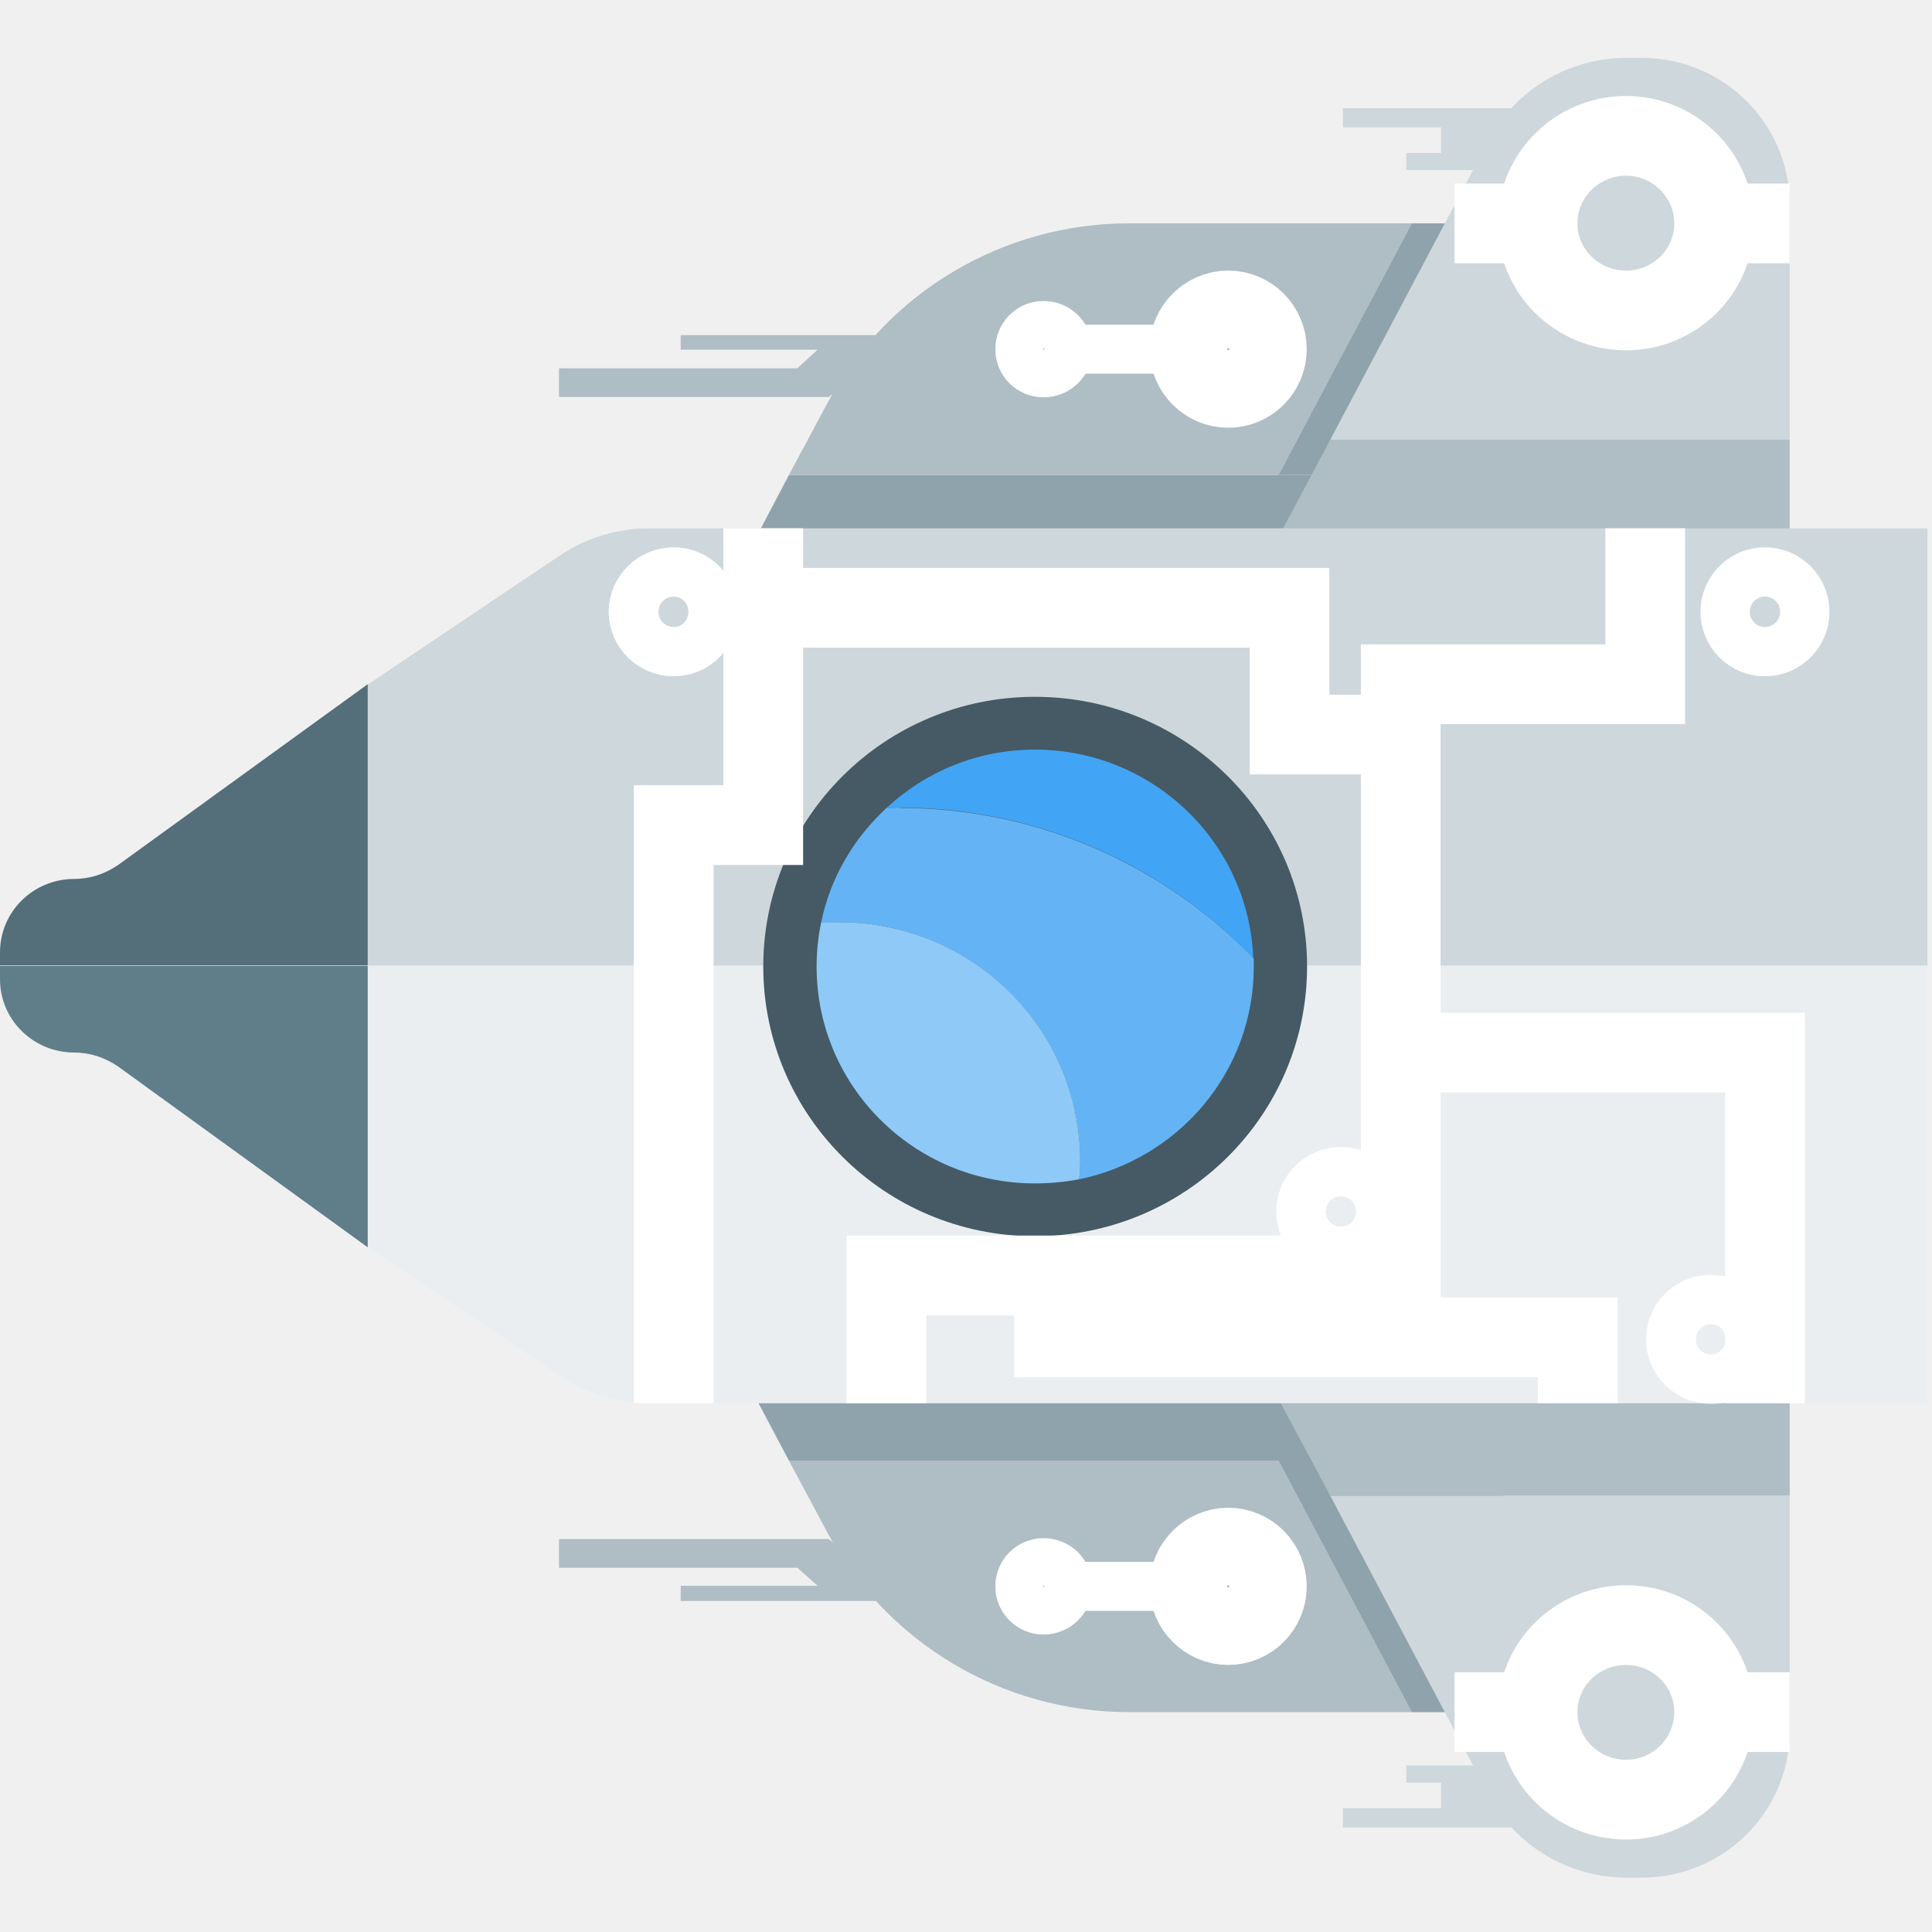
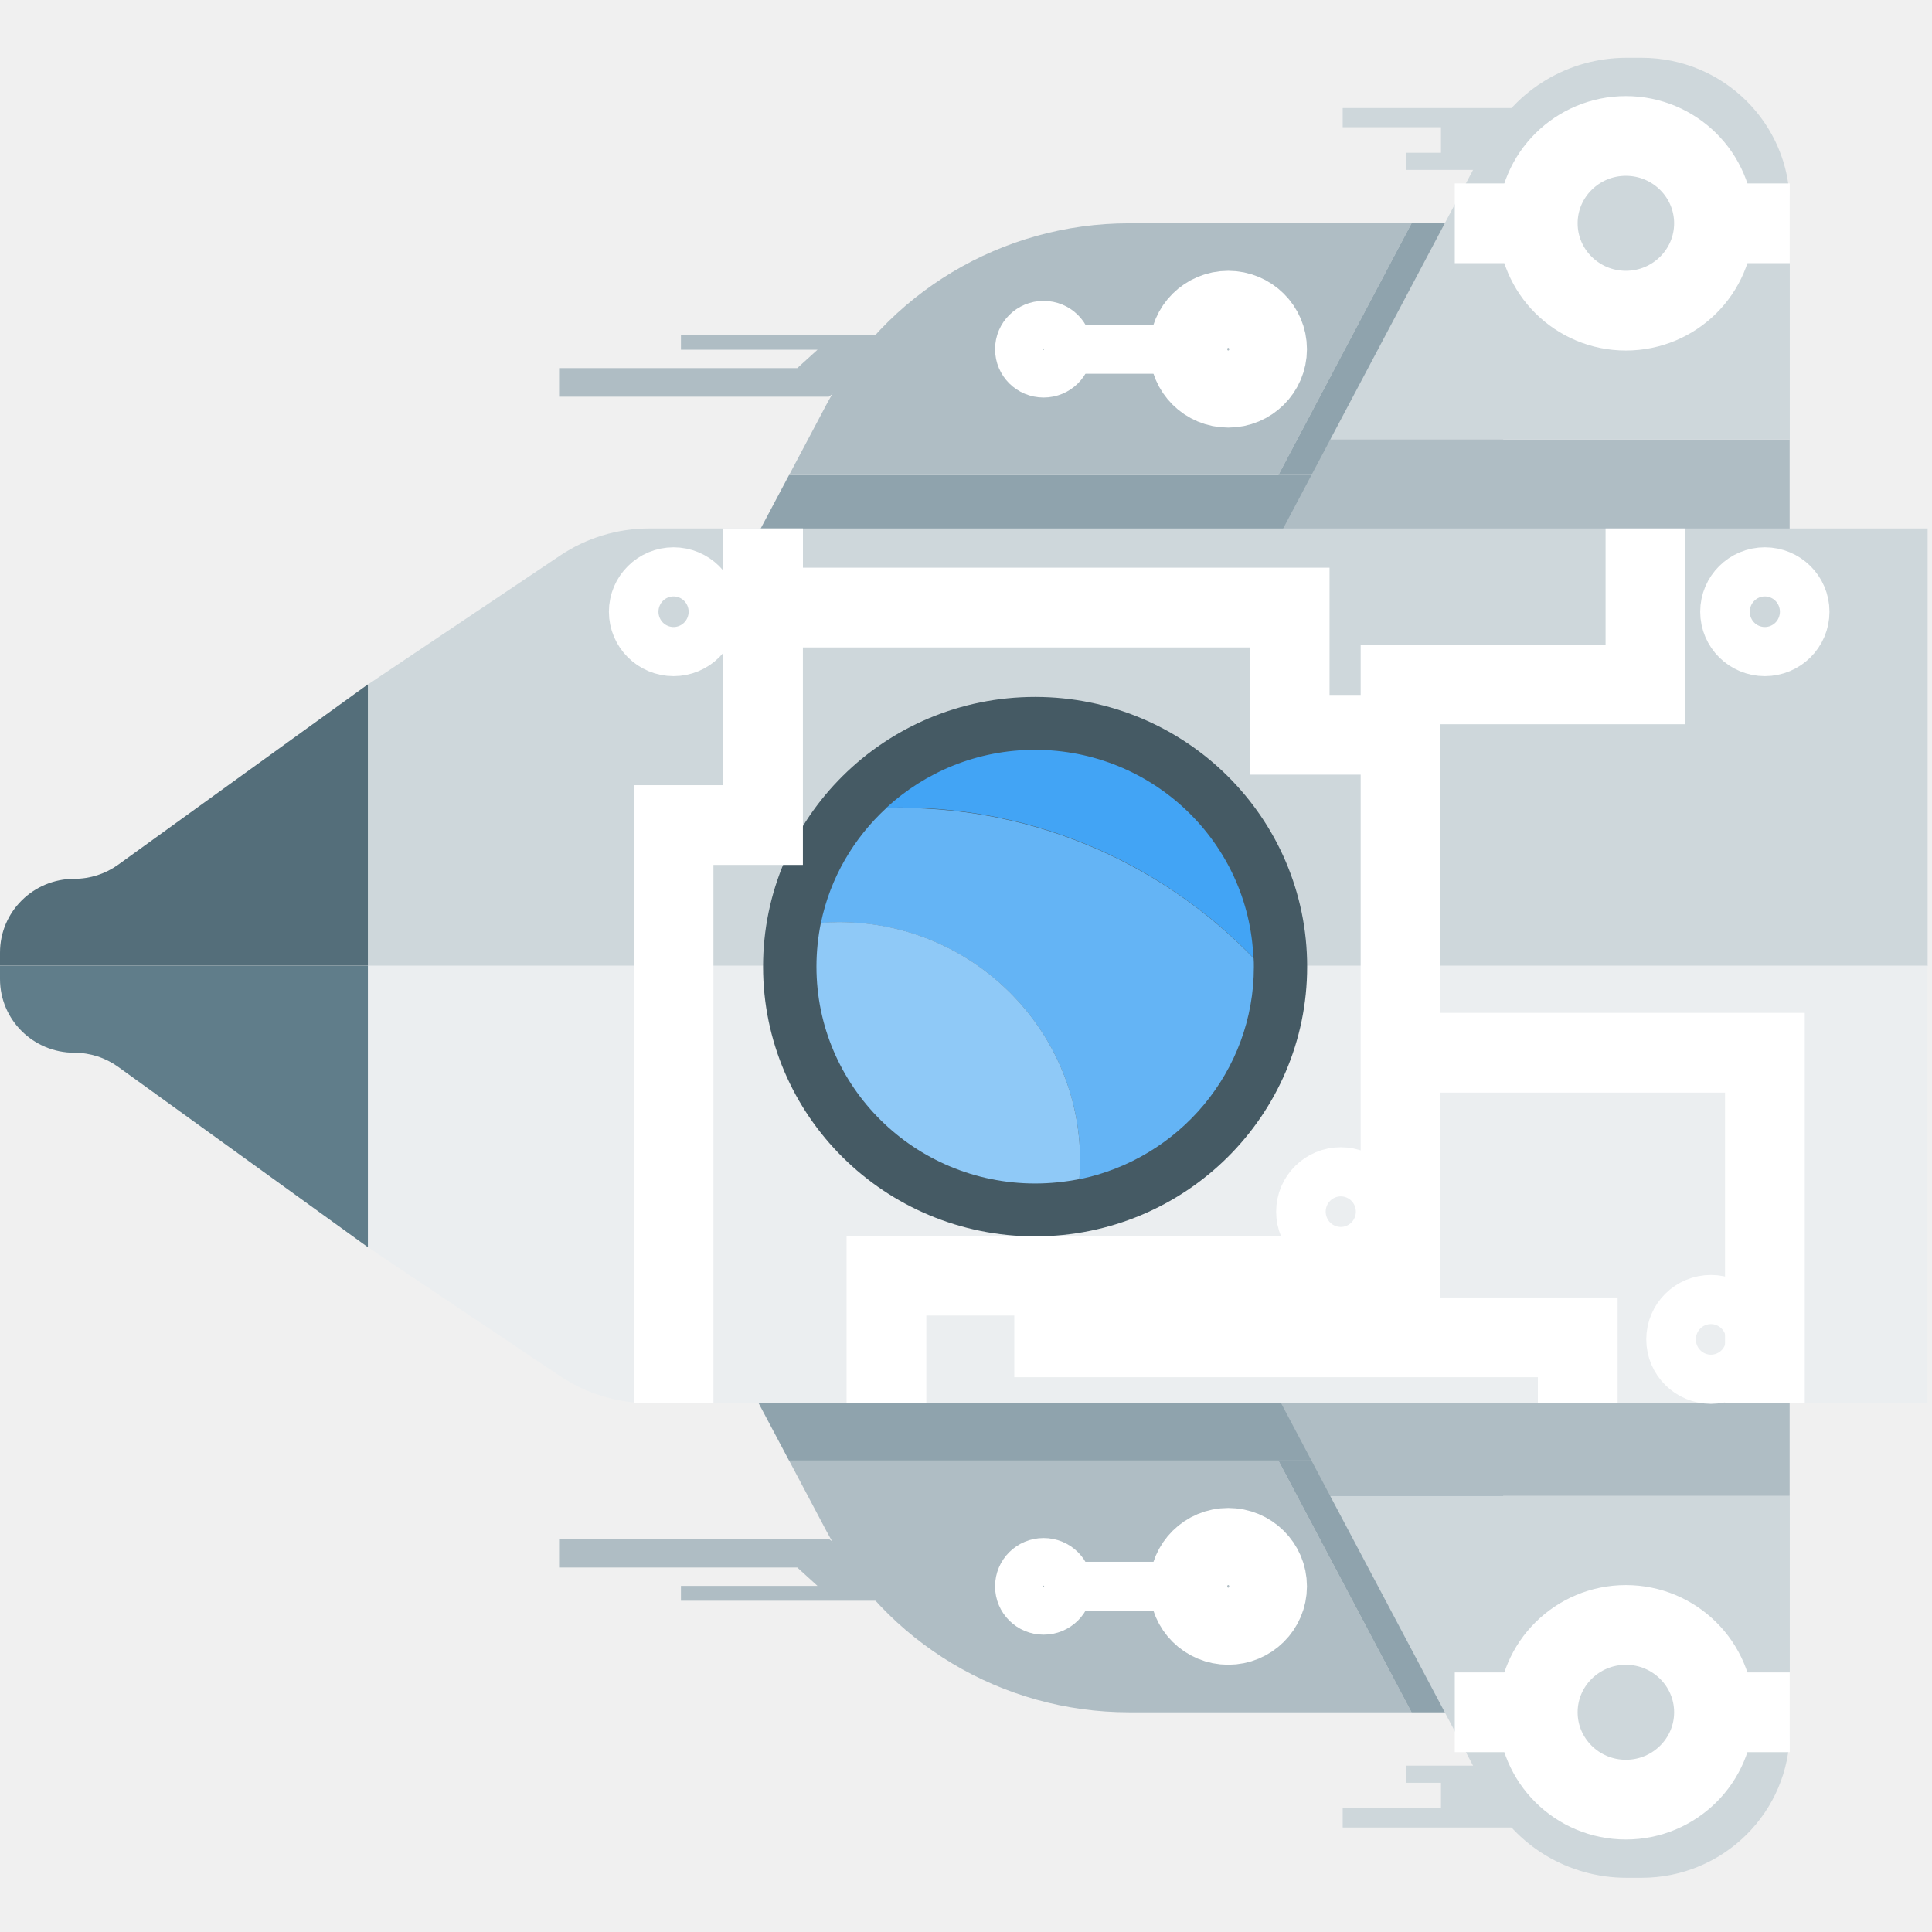
- <svg xmlns="http://www.w3.org/2000/svg" width="15px" height="15px" viewBox="0 0 15 15" version="1.1">
+ <svg xmlns="http://www.w3.org/2000/svg" width="15" height="15" viewBox="0 0 171 171" fill="none">
+   <g clip-path="url(#clip0_14_16586)">
+     <path d="M66.615 48.123L133.043 48.123L133.043 42.049L69.836 42.049L66.615 48.123Z" fill="#8FA3AD" />
+     <path d="M99.924 19.765C88.686 19.765 78.366 25.947 73.145 35.812L69.842 42.049L113.149 42.049L124.936 19.765L99.91 19.765L99.924 19.765Z" fill="#AFBDC4" />
+     <path d="M113.146 42.049L133.046 42.049L133.046 19.765L124.933 19.765L113.146 42.049Z" fill="#8FA3AD" />
+     <path d="M112.859 48.123L158.401 48.123L158.401 38.91L117.738 38.91L112.859 48.123Z" fill="#AFBDC4" />
+     <path d="M143.954 5.116C138.842 5.116 134.141 7.929 131.77 12.413L117.736 38.91L158.413 38.91L158.413 18.12C158.413 10.932 152.533 5.116 145.297 5.116L143.968 5.116L143.954 5.116Z" fill="#CED7DB" />
+     <path d="M143.906 12.034C139.602 12.034 136.107 15.498 136.107 19.765C136.107 24.032 139.602 27.497 143.906 27.497C148.209 27.497 151.704 24.032 151.704 19.765C151.704 15.498 148.209 12.034 143.906 12.034Z" stroke="white" stroke-width="7.057" stroke-miterlimit="10" />
+     <path d="M136.135 19.764L128.762 19.764" stroke="white" stroke-width="7.057" stroke-miterlimit="10" />
+     <path d="M151.709 19.764L158.411 19.764" stroke="white" stroke-width="7.057" stroke-miterlimit="10" />
+     <path d="M112.149 30.908C112.149 29.024 110.609 27.497 108.709 27.497C106.81 27.497 105.27 29.024 105.27 30.908C105.27 32.791 106.81 34.318 108.709 34.318C110.609 34.318 112.149 32.791 112.149 30.908Z" stroke="white" stroke-width="7.057" stroke-miterlimit="10" />
+     <path d="M92.368 28.802C93.547 28.802 94.493 29.739 94.493 30.908C94.493 32.076 93.547 33.014 92.368 33.014C91.19 33.014 90.244 32.076 90.244 30.908C90.244 29.739 91.19 28.802 92.368 28.802Z" stroke="white" stroke-width="4.343" stroke-miterlimit="10" />
+     <path d="M94.484 30.908L105.256 30.908" stroke="white" stroke-width="4.343" stroke-miterlimit="10" />
+     <path d="M135.269 9.561L118.842 9.561L118.842 11.26L127.539 11.26L127.539 13.521L124.485 13.521L124.485 15.037L131.713 15.037L135.269 9.561Z" fill="#CED7DB" />
+     <path d="M73.359 35.114L49.484 35.114L49.484 32.579L70.568 32.579L72.356 30.955L60.27 30.955L60.27 29.638L80.513 29.638L73.359 35.114Z" fill="#AFBDC4" />
+     <path d="M66.615 123.196L133.043 123.196L133.043 129.27L69.836 129.27L66.615 123.196Z" fill="#8FA3AD" />
+     <path d="M99.924 151.554C88.686 151.554 78.366 145.372 73.145 135.507L69.842 129.27L113.149 129.27L124.936 151.554L99.91 151.554L99.924 151.554Z" fill="#AFBDC4" />
+     <path d="M113.146 129.27L133.046 129.27L133.046 151.554L124.933 151.554L113.146 129.27Z" fill="#8FA3AD" />
+     <path d="M112.859 123.196L158.401 123.196L158.401 132.409L117.738 132.409L112.859 123.196Z" fill="#AFBDC4" />
+     <path d="M143.954 166.202C138.842 166.202 134.141 163.389 131.77 158.905L117.736 132.409L158.413 132.409L158.413 153.199C158.413 160.387 152.533 166.202 145.297 166.202L143.968 166.202L143.954 166.202Z" fill="#CED7DB" />
+     <path d="M143.906 159.285C139.602 159.285 136.107 155.82 136.107 151.554C136.107 147.287 139.602 143.822 143.906 143.822C148.209 143.822 151.704 147.287 151.704 151.554C151.704 155.82 148.209 159.285 143.906 159.285Z" stroke="white" stroke-width="7.057" stroke-miterlimit="10" />
+     <path d="M136.135 151.554L128.762 151.554" stroke="white" stroke-width="7.057" stroke-miterlimit="10" />
+     <path d="M151.709 151.554L158.411 151.554" stroke="white" stroke-width="7.057" stroke-miterlimit="10" />
+     <path d="M112.149 140.407C112.149 142.291 110.609 143.817 108.709 143.817C106.81 143.817 105.27 142.291 105.27 140.407C105.27 138.523 106.81 136.996 108.709 136.996C110.609 136.996 112.149 138.523 112.149 140.407Z" stroke="white" stroke-width="7.057" stroke-miterlimit="10" />
+     <path d="M92.368 142.513C93.547 142.513 94.493 141.576 94.493 140.407C94.493 139.239 93.547 138.301 92.368 138.301C91.19 138.301 90.244 139.239 90.244 140.407C90.244 141.576 91.19 142.513 92.368 142.513Z" stroke="white" stroke-width="4.343" stroke-miterlimit="10" />
+     <path d="M94.484 140.406L105.256 140.406" stroke="white" stroke-width="4.343" stroke-miterlimit="10" />
+     <path d="M135.269 161.754L118.842 161.754L118.842 160.055L127.539 160.055L127.539 157.794L124.485 157.794L124.485 156.278L131.713 156.278L135.269 161.754Z" fill="#CED7DB" />
+     <path d="M73.359 136.205L49.484 136.205L49.484 138.74L70.568 138.74L72.356 140.364L60.27 140.364L60.27 141.681L80.513 141.681L73.359 136.205Z" fill="#AFBDC4" />
+     <path d="M32.566 60.574L32.566 85.488L170.615 85.488L170.615 46.773L57.464 46.773C54.647 46.773 51.9 47.608 49.569 49.176L32.578 60.574L32.566 60.574Z" fill="#CED7DB" />
+     <path d="M32.566 110.39L49.557 121.788C51.889 123.356 54.636 124.191 57.452 124.191L170.615 124.191L170.615 85.476L32.566 85.476L32.566 110.378L32.566 110.39Z" fill="#EBEEF0" />
+     <path d="M115.695 85.557C115.695 72.373 104.915 61.685 91.617 61.685C78.319 61.685 67.539 72.373 67.539 85.557C67.539 98.741 78.319 109.429 91.617 109.429C104.915 109.429 115.695 98.741 115.695 85.557Z" fill="#455A64" />
+     <path d="M91.602 66.367C86.512 66.367 81.895 68.323 78.443 71.505C78.824 71.505 79.205 71.471 79.586 71.471C91.913 71.471 103.041 76.586 110.936 84.78C110.532 74.538 102.025 66.367 91.602 66.367Z" fill="#42A4F5" />
+     <path d="M79.595 71.482C79.214 71.482 78.834 71.505 78.453 71.516C75.555 74.183 73.478 77.708 72.658 81.69C73.189 81.656 73.72 81.621 74.263 81.621C86.048 81.621 95.605 91.097 95.605 102.782C95.605 103.319 95.582 103.846 95.535 104.372C104.343 102.576 110.979 94.839 110.979 85.581C110.979 85.318 110.979 85.066 110.956 84.814C103.061 76.621 91.946 71.505 79.607 71.505L79.595 71.482Z" fill="#64B4F5" />
+     <path d="M74.26 81.609C73.718 81.609 73.187 81.632 72.656 81.678C72.402 82.937 72.264 84.23 72.264 85.557C72.264 96.154 80.932 104.749 91.621 104.749C92.96 104.749 94.275 104.612 95.534 104.36C95.568 103.833 95.603 103.307 95.603 102.769C95.603 91.085 86.046 81.609 74.26 81.609Z" fill="#8FC9F7" />
+     <path d="M78.459 124.192L78.459 112.908L123.96 112.908L123.96 60.574L145.637 60.574L145.637 46.773" stroke="white" stroke-width="7.057" stroke-miterlimit="10" />
+     <path d="M93.303 112.908L93.303 118.367L139.646 118.367L139.646 124.192" stroke="white" stroke-width="7.057" stroke-miterlimit="10" />
+     <path d="M123.961 93.178L156.211 93.178L156.211 124.192" stroke="white" stroke-width="7.057" stroke-miterlimit="10" />
+     <path d="M123.959 65.036L114.148 65.036L114.148 53.775L67.539 53.775L67.539 46.771" stroke="white" stroke-width="7.057" stroke-miterlimit="10" />
+     <path d="M59.617 124.192L59.617 73.025L67.535 73.025L67.535 53.776" stroke="white" stroke-width="7.057" stroke-miterlimit="10" />
+     <path d="M156.205 51.969C157.417 51.969 158.398 52.941 158.398 54.143C158.398 55.345 157.417 56.317 156.205 56.317C154.993 56.317 154.012 55.345 154.012 54.143C154.012 52.941 154.993 51.969 156.205 51.969Z" stroke="white" stroke-width="7.057" stroke-miterlimit="10" />
+     <path d="M61.808 54.143C61.808 52.942 60.826 51.969 59.615 51.969C58.404 51.969 57.422 52.942 57.422 54.143C57.422 55.344 58.404 56.317 59.615 56.317C60.826 56.317 61.808 55.344 61.808 54.143Z" stroke="white" stroke-width="7.057" stroke-miterlimit="10" />
+     <path d="M118.672 105.069C119.884 105.069 120.865 106.042 120.865 107.244C120.865 108.445 119.884 109.418 118.672 109.418C117.46 109.418 116.479 108.445 116.479 107.244C116.479 106.042 117.46 105.069 118.672 105.069Z" stroke="white" stroke-width="7.057" stroke-miterlimit="10" />
+     <path d="M151.433 116.374C152.645 116.374 153.626 117.347 153.626 118.549C153.626 119.75 152.645 120.723 151.433 120.723C150.221 120.723 149.24 119.75 149.24 118.549C149.24 117.347 150.221 116.374 151.433 116.374Z" stroke="white" stroke-width="7.057" stroke-miterlimit="10" />
+     <path d="M32.562 110.389L10.458 94.425C9.326 93.612 7.976 93.177 6.579 93.177C2.943 93.177 -8.79915e-07 90.259 -1.03749e-06 86.654L-1.08851e-06 85.487L32.562 85.487L32.562 110.389Z" fill="#607D8A" />
+     <path d="M32.562 60.572L10.458 76.537C9.326 77.349 7.976 77.784 6.579 77.784C2.943 77.784 -2.08598e-07 80.702 -5.10239e-08 84.307L0 85.475L32.562 85.475L32.562 60.572Z" fill="#546E7A" />
+   </g>
  <defs>
-     <clipPath id="clip1">
-       <path d="M 3 0 L 14.965 0 L 14.965 12 L 3 12 Z M 3 0 " />
-     </clipPath>
-     <clipPath id="clip2">
-       <path d="M 13 1 L 14.965 1 L 14.965 3 L 13 3 Z M 13 1 " />
-     </clipPath>
-     <clipPath id="clip3">
-       <path d="M 0 0 L 14.965 0 L 14.965 12 L 0 12 Z M 0 0 " />
-     </clipPath>
-     <clipPath id="clip4">
-       <path d="M 10 11 L 14 11 L 14 14.965 L 10 14.965 Z M 10 11 " />
-     </clipPath>
-     <clipPath id="clip5">
-       <path d="M 3 3 L 14.965 3 L 14.965 14.965 L 3 14.965 Z M 3 3 " />
-     </clipPath>
-     <clipPath id="clip6">
-       <path d="M 13 12 L 14.965 12 L 14.965 14 L 13 14 Z M 13 12 " />
-     </clipPath>
-     <clipPath id="clip7">
-       <path d="M 0 3 L 14.965 3 L 14.965 14.965 L 0 14.965 Z M 0 3 " />
-     </clipPath>
-     <clipPath id="clip8">
-       <path d="M 2 6 L 14 6 L 14 14.965 L 2 14.965 Z M 2 6 " />
-     </clipPath>
-     <clipPath id="clip9">
-       <path d="M 10 13 L 12 13 L 12 14.965 L 10 14.965 Z M 10 13 " />
-     </clipPath>
-     <clipPath id="clip10">
-       <path d="M 2 4 L 14.965 4 L 14.965 8 L 2 8 Z M 2 4 " />
-     </clipPath>
-     <clipPath id="clip11">
-       <path d="M 2 7 L 14.965 7 L 14.965 11 L 2 11 Z M 2 7 " />
-     </clipPath>
-     <clipPath id="clip12">
-       <path d="M 10 7 L 14.965 7 L 14.965 12 L 10 12 Z M 10 7 " />
-     </clipPath>
-     <clipPath id="clip13">
-       <path d="M 4 0 L 14.965 0 L 14.965 14 L 4 14 Z M 4 0 " />
-     </clipPath>
-     <clipPath id="clip14">
-       <path d="M 0 0 L 14.965 0 L 14.965 14 L 0 14 Z M 0 0 " />
-     </clipPath>
-     <clipPath id="clip15">
-       <path d="M 1 0 L 14.965 0 L 14.965 14.965 L 1 14.965 Z M 1 0 " />
-     </clipPath>
-     <clipPath id="clip16">
-       <path d="M 4 1 L 14.965 1 L 14.965 14.965 L 4 14.965 Z M 4 1 " />
+     <clipPath id="clip0_14_16586">
+       <rect width="170.612" height="170.612" fill="white" />
    </clipPath>
  </defs>
-   <g id="surface1">
-     <path style=" stroke:none;fill-rule:nonzero;fill:rgb(56.078%,63.922%,67.843%);fill-opacity:1;" d="M 5.844 4.223 L 11.672 4.223 L 11.672 3.688 L 6.125 3.688 Z M 5.844 4.223 " />
-     <path style=" stroke:none;fill-rule:nonzero;fill:rgb(68.627%,74.118%,76.863%);fill-opacity:1;" d="M 8.766 1.734 C 7.781 1.734 6.875 2.277 6.418 3.141 L 6.125 3.688 L 9.926 3.688 L 10.961 1.734 Z M 8.766 1.734 " />
-     <path style=" stroke:none;fill-rule:nonzero;fill:rgb(56.078%,63.922%,67.843%);fill-opacity:1;" d="M 9.926 3.688 L 11.672 3.688 L 11.672 1.734 L 10.961 1.734 Z M 9.926 3.688 " />
-     <path style=" stroke:none;fill-rule:nonzero;fill:rgb(68.627%,74.118%,76.863%);fill-opacity:1;" d="M 9.898 4.223 L 13.895 4.223 L 13.895 3.414 L 10.328 3.414 Z M 9.898 4.223 " />
-     <path style=" stroke:none;fill-rule:nonzero;fill:rgb(80.784%,84.314%,85.882%);fill-opacity:1;" d="M 12.629 0.449 C 12.18 0.449 11.766 0.695 11.559 1.09 L 10.328 3.414 L 13.895 3.414 L 13.895 1.59 C 13.895 0.957 13.379 0.449 12.746 0.449 Z M 12.629 0.449 " />
-     <g clip-path="url(#clip1)" clip-rule="nonzero">
-       <path style="fill:none;stroke-width:7.057;stroke-linecap:butt;stroke-linejoin:miter;stroke:rgb(100%,100%,100%);stroke-opacity:1;stroke-miterlimit:10;" d="M 143.925 12.023 C 139.605 12.023 136.088 15.497 136.088 19.772 C 136.088 24.047 139.605 27.476 143.925 27.476 C 148.2 27.476 151.718 24.047 151.718 19.772 C 151.718 15.497 148.2 12.023 143.925 12.023 Z M 143.925 12.023 " transform="matrix(0.0877193,0,0,0.0877193,0,0)" />
-     </g>
-     <path style="fill:none;stroke-width:7.057;stroke-linecap:butt;stroke-linejoin:miter;stroke:rgb(100%,100%,100%);stroke-opacity:1;stroke-miterlimit:10;" d="M 136.132 19.772 L 128.74 19.772 " transform="matrix(0.0877193,0,0,0.0877193,0,0)" />
-     <g clip-path="url(#clip2)" clip-rule="nonzero">
-       <path style="fill:none;stroke-width:7.057;stroke-linecap:butt;stroke-linejoin:miter;stroke:rgb(100%,100%,100%);stroke-opacity:1;stroke-miterlimit:10;" d="M 151.718 19.772 L 158.398 19.772 " transform="matrix(0.0877193,0,0,0.0877193,0,0)" />
-     </g>
-     <g clip-path="url(#clip3)" clip-rule="nonzero">
-       <path style="fill:none;stroke-width:7.057;stroke-linecap:butt;stroke-linejoin:miter;stroke:rgb(100%,100%,100%);stroke-opacity:1;stroke-miterlimit:10;" d="M 112.13 30.905 C 112.13 29.034 110.616 27.476 108.701 27.476 C 106.83 27.476 105.272 29.034 105.272 30.905 C 105.272 32.775 106.83 34.334 108.701 34.334 C 110.616 34.334 112.13 32.775 112.13 30.905 Z M 112.13 30.905 " transform="matrix(0.0877193,0,0,0.0877193,0,0)" />
-     </g>
-     <path style="fill:none;stroke-width:4.343;stroke-linecap:butt;stroke-linejoin:miter;stroke:rgb(100%,100%,100%);stroke-opacity:1;stroke-miterlimit:10;" d="M 92.358 28.812 C 93.56 28.812 94.495 29.747 94.495 30.905 C 94.495 32.062 93.56 32.998 92.358 32.998 C 91.2 32.998 90.265 32.062 90.265 30.905 C 90.265 29.747 91.2 28.812 92.358 28.812 Z M 92.358 28.812 " transform="matrix(0.0877193,0,0,0.0877193,0,0)" />
-     <path style="fill:none;stroke-width:4.343;stroke-linecap:butt;stroke-linejoin:miter;stroke:rgb(100%,100%,100%);stroke-opacity:1;stroke-miterlimit:10;" d="M 94.495 30.905 L 105.272 30.905 " transform="matrix(0.0877193,0,0,0.0877193,0,0)" />
-     <path style=" stroke:none;fill-rule:nonzero;fill:rgb(80.784%,84.314%,85.882%);fill-opacity:1;" d="M 11.867 0.84 L 10.426 0.84 L 10.426 0.988 L 11.188 0.988 L 11.188 1.188 L 10.918 1.188 L 10.918 1.32 L 11.555 1.32 Z M 11.867 0.84 " />
-     <path style=" stroke:none;fill-rule:nonzero;fill:rgb(68.627%,74.118%,76.863%);fill-opacity:1;" d="M 6.434 3.082 L 4.34 3.082 L 4.34 2.859 L 6.191 2.859 L 6.348 2.715 L 5.285 2.715 L 5.285 2.602 L 7.062 2.602 Z M 6.434 3.082 " />
-     <path style=" stroke:none;fill-rule:nonzero;fill:rgb(56.078%,63.922%,67.843%);fill-opacity:1;" d="M 5.844 10.809 L 11.672 10.809 L 11.672 11.34 L 6.125 11.34 Z M 5.844 10.809 " />
-     <path style=" stroke:none;fill-rule:nonzero;fill:rgb(68.627%,74.118%,76.863%);fill-opacity:1;" d="M 8.766 13.293 C 7.781 13.293 6.875 12.75 6.418 11.887 L 6.125 11.34 L 9.926 11.34 L 10.961 13.293 Z M 8.766 13.293 " />
-     <path style=" stroke:none;fill-rule:nonzero;fill:rgb(56.078%,63.922%,67.843%);fill-opacity:1;" d="M 9.926 11.34 L 11.672 11.34 L 11.672 13.293 L 10.961 13.293 Z M 9.926 11.34 " />
-     <path style=" stroke:none;fill-rule:nonzero;fill:rgb(68.627%,74.118%,76.863%);fill-opacity:1;" d="M 9.898 10.809 L 13.895 10.809 L 13.895 11.613 L 10.328 11.613 Z M 9.898 10.809 " />
-     <g clip-path="url(#clip4)" clip-rule="nonzero">
-       <path style=" stroke:none;fill-rule:nonzero;fill:rgb(80.784%,84.314%,85.882%);fill-opacity:1;" d="M 12.629 14.578 C 12.18 14.578 11.766 14.332 11.559 13.938 L 10.328 11.613 L 13.895 11.613 L 13.895 13.438 C 13.895 14.07 13.379 14.578 12.746 14.578 Z M 12.629 14.578 " />
-     </g>
-     <g clip-path="url(#clip5)" clip-rule="nonzero">
-       <path style="fill:none;stroke-width:7.057;stroke-linecap:butt;stroke-linejoin:miter;stroke:rgb(100%,100%,100%);stroke-opacity:1;stroke-miterlimit:10;" d="M 143.925 159.288 C 139.605 159.288 136.088 155.815 136.088 151.54 C 136.088 147.265 139.605 143.836 143.925 143.836 C 148.2 143.836 151.718 147.265 151.718 151.54 C 151.718 155.815 148.2 159.288 143.925 159.288 Z M 143.925 159.288 " transform="matrix(0.0877193,0,0,0.0877193,0,0)" />
-     </g>
-     <path style="fill:none;stroke-width:7.057;stroke-linecap:butt;stroke-linejoin:miter;stroke:rgb(100%,100%,100%);stroke-opacity:1;stroke-miterlimit:10;" d="M 136.132 151.54 L 128.74 151.54 " transform="matrix(0.0877193,0,0,0.0877193,0,0)" />
-     <g clip-path="url(#clip6)" clip-rule="nonzero">
-       <path style="fill:none;stroke-width:7.057;stroke-linecap:butt;stroke-linejoin:miter;stroke:rgb(100%,100%,100%);stroke-opacity:1;stroke-miterlimit:10;" d="M 151.718 151.54 L 158.398 151.54 " transform="matrix(0.0877193,0,0,0.0877193,0,0)" />
-     </g>
-     <g clip-path="url(#clip7)" clip-rule="nonzero">
-       <path style="fill:none;stroke-width:7.057;stroke-linecap:butt;stroke-linejoin:miter;stroke:rgb(100%,100%,100%);stroke-opacity:1;stroke-miterlimit:10;" d="M 112.13 140.407 C 112.13 142.277 110.616 143.836 108.701 143.836 C 106.83 143.836 105.272 142.277 105.272 140.407 C 105.272 138.537 106.83 136.978 108.701 136.978 C 110.616 136.978 112.13 138.537 112.13 140.407 Z M 112.13 140.407 " transform="matrix(0.0877193,0,0,0.0877193,0,0)" />
-     </g>
-     <g clip-path="url(#clip8)" clip-rule="nonzero">
-       <path style="fill:none;stroke-width:4.343;stroke-linecap:butt;stroke-linejoin:miter;stroke:rgb(100%,100%,100%);stroke-opacity:1;stroke-miterlimit:10;" d="M 92.358 142.5 C 93.56 142.5 94.495 141.565 94.495 140.407 C 94.495 139.249 93.56 138.314 92.358 138.314 C 91.2 138.314 90.265 139.249 90.265 140.407 C 90.265 141.565 91.2 142.5 92.358 142.5 Z M 92.358 142.5 " transform="matrix(0.0877193,0,0,0.0877193,0,0)" />
-     </g>
-     <path style="fill:none;stroke-width:4.343;stroke-linecap:butt;stroke-linejoin:miter;stroke:rgb(100%,100%,100%);stroke-opacity:1;stroke-miterlimit:10;" d="M 94.495 140.407 L 105.272 140.407 " transform="matrix(0.0877193,0,0,0.0877193,0,0)" />
-     <g clip-path="url(#clip9)" clip-rule="nonzero">
-       <path style=" stroke:none;fill-rule:nonzero;fill:rgb(80.784%,84.314%,85.882%);fill-opacity:1;" d="M 11.867 14.188 L 10.426 14.188 L 10.426 14.039 L 11.188 14.039 L 11.188 13.84 L 10.918 13.84 L 10.918 13.707 L 11.555 13.707 Z M 11.867 14.188 " />
-     </g>
-     <path style=" stroke:none;fill-rule:nonzero;fill:rgb(68.627%,74.118%,76.863%);fill-opacity:1;" d="M 6.434 11.949 L 4.34 11.949 L 4.34 12.172 L 6.191 12.172 L 6.348 12.312 L 5.285 12.312 L 5.285 12.43 L 7.062 12.43 Z M 6.434 11.949 " />
-     <g clip-path="url(#clip10)" clip-rule="nonzero">
-       <path style=" stroke:none;fill-rule:nonzero;fill:rgb(80.784%,84.314%,85.882%);fill-opacity:1;" d="M 2.855 5.312 L 2.855 7.5 L 14.965 7.5 L 14.965 4.102 L 5.039 4.102 C 4.793 4.102 4.551 4.176 4.348 4.312 L 2.859 5.312 Z M 2.855 5.312 " />
-     </g>
-     <g clip-path="url(#clip11)" clip-rule="nonzero">
-       <path style=" stroke:none;fill-rule:nonzero;fill:rgb(92.157%,93.333%,94.118%);fill-opacity:1;" d="M 2.855 9.684 L 4.348 10.684 C 4.551 10.82 4.793 10.895 5.039 10.895 L 14.965 10.895 L 14.965 7.496 L 2.855 7.496 Z M 2.855 9.684 " />
-     </g>
-     <path style=" stroke:none;fill-rule:nonzero;fill:rgb(27.059%,35.294%,39.216%);fill-opacity:1;" d="M 10.148 7.504 C 10.148 6.348 9.203 5.41 8.035 5.41 C 6.871 5.41 5.926 6.348 5.926 7.504 C 5.926 8.66 6.871 9.598 8.035 9.598 C 9.203 9.598 10.148 8.66 10.148 7.504 Z M 10.148 7.504 " />
-     <path style=" stroke:none;fill-rule:nonzero;fill:rgb(25.882%,64.314%,96.078%);fill-opacity:1;" d="M 8.035 5.82 C 7.59 5.82 7.184 5.992 6.883 6.273 C 6.914 6.273 6.949 6.27 6.98 6.27 C 8.062 6.27 9.039 6.719 9.73 7.438 C 9.695 6.539 8.949 5.82 8.035 5.82 Z M 8.035 5.82 " />
-     <path style=" stroke:none;fill-rule:nonzero;fill:rgb(39.216%,70.588%,96.078%);fill-opacity:1;" d="M 6.98 6.27 C 6.949 6.27 6.914 6.273 6.883 6.273 C 6.629 6.508 6.445 6.816 6.375 7.164 C 6.422 7.164 6.465 7.16 6.516 7.16 C 7.547 7.16 8.387 7.992 8.387 9.016 C 8.387 9.062 8.383 9.109 8.379 9.156 C 9.152 8.996 9.734 8.32 9.734 7.508 C 9.734 7.484 9.734 7.461 9.734 7.441 C 9.039 6.723 8.066 6.273 6.984 6.273 Z M 6.98 6.27 " />
-     <path style=" stroke:none;fill-rule:nonzero;fill:rgb(56.078%,78.824%,96.863%);fill-opacity:1;" d="M 6.516 7.16 C 6.465 7.16 6.418 7.16 6.375 7.164 C 6.352 7.273 6.34 7.387 6.34 7.504 C 6.34 8.434 7.098 9.188 8.035 9.188 C 8.156 9.188 8.27 9.176 8.379 9.156 C 8.383 9.109 8.387 9.062 8.387 9.016 C 8.387 7.988 7.547 7.16 6.516 7.16 Z M 6.516 7.16 " />
-     <path style="fill:none;stroke-width:7.057;stroke-linecap:butt;stroke-linejoin:miter;stroke:rgb(100%,100%,100%);stroke-opacity:1;stroke-miterlimit:10;" d="M 78.464 124.198 L 78.464 112.887 L 123.975 112.887 L 123.975 60.562 L 145.617 60.562 L 145.617 46.758 " transform="matrix(0.0877193,0,0,0.0877193,0,0)" />
-     <path style="fill:none;stroke-width:7.057;stroke-linecap:butt;stroke-linejoin:miter;stroke:rgb(100%,100%,100%);stroke-opacity:1;stroke-miterlimit:10;" d="M 93.293 112.887 L 93.293 118.364 L 139.65 118.364 L 139.65 124.198 " transform="matrix(0.0877193,0,0,0.0877193,0,0)" />
-     <g clip-path="url(#clip12)" clip-rule="nonzero">
-       <path style="fill:none;stroke-width:7.057;stroke-linecap:butt;stroke-linejoin:miter;stroke:rgb(100%,100%,100%);stroke-opacity:1;stroke-miterlimit:10;" d="M 123.975 93.159 L 156.216 93.159 L 156.216 124.198 " transform="matrix(0.0877193,0,0,0.0877193,0,0)" />
-     </g>
-     <path style="fill:none;stroke-width:7.057;stroke-linecap:butt;stroke-linejoin:miter;stroke:rgb(100%,100%,100%);stroke-opacity:1;stroke-miterlimit:10;" d="M 123.975 65.016 L 114.134 65.016 L 114.134 53.794 L 67.554 53.794 L 67.554 46.758 " transform="matrix(0.0877193,0,0,0.0877193,0,0)" />
-     <path style="fill:none;stroke-width:7.057;stroke-linecap:butt;stroke-linejoin:miter;stroke:rgb(100%,100%,100%);stroke-opacity:1;stroke-miterlimit:10;" d="M 59.627 124.198 L 59.627 73.031 L 67.554 73.031 L 67.554 53.794 " transform="matrix(0.0877193,0,0,0.0877193,0,0)" />
-     <g clip-path="url(#clip13)" clip-rule="nonzero">
-       <path style="fill:none;stroke-width:7.057;stroke-linecap:butt;stroke-linejoin:miter;stroke:rgb(100%,100%,100%);stroke-opacity:1;stroke-miterlimit:10;" d="M 156.216 51.968 C 157.418 51.968 158.398 52.948 158.398 54.15 C 158.398 55.352 157.418 56.332 156.216 56.332 C 155.013 56.332 154.034 55.352 154.034 54.15 C 154.034 52.948 155.013 51.968 156.216 51.968 Z M 156.216 51.968 " transform="matrix(0.0877193,0,0,0.0877193,0,0)" />
-     </g>
-     <g clip-path="url(#clip14)" clip-rule="nonzero">
-       <path style="fill:none;stroke-width:7.057;stroke-linecap:butt;stroke-linejoin:miter;stroke:rgb(100%,100%,100%);stroke-opacity:1;stroke-miterlimit:10;" d="M 61.809 54.15 C 61.809 52.948 60.83 51.968 59.627 51.968 C 58.425 51.968 57.401 52.948 57.401 54.15 C 57.401 55.352 58.425 56.332 59.627 56.332 C 60.83 56.332 61.809 55.352 61.809 54.15 Z M 61.809 54.15 " transform="matrix(0.0877193,0,0,0.0877193,0,0)" />
-     </g>
-     <g clip-path="url(#clip15)" clip-rule="nonzero">
-       <path style="fill:none;stroke-width:7.057;stroke-linecap:butt;stroke-linejoin:miter;stroke:rgb(100%,100%,100%);stroke-opacity:1;stroke-miterlimit:10;" d="M 118.676 105.049 C 119.878 105.049 120.858 106.029 120.858 107.231 C 120.858 108.434 119.878 109.413 118.676 109.413 C 117.473 109.413 116.494 108.434 116.494 107.231 C 116.494 106.029 117.473 105.049 118.676 105.049 Z M 118.676 105.049 " transform="matrix(0.0877193,0,0,0.0877193,0,0)" />
-     </g>
-     <g clip-path="url(#clip16)" clip-rule="nonzero">
-       <path style="fill:none;stroke-width:7.057;stroke-linecap:butt;stroke-linejoin:miter;stroke:rgb(100%,100%,100%);stroke-opacity:1;stroke-miterlimit:10;" d="M 151.451 116.36 C 152.653 116.36 153.633 117.34 153.633 118.542 C 153.633 119.745 152.653 120.724 151.451 120.724 C 150.204 120.724 149.224 119.745 149.224 118.542 C 149.224 117.34 150.204 116.36 151.451 116.36 Z M 151.451 116.36 " transform="matrix(0.0877193,0,0,0.0877193,0,0)" />
-     </g>
-     <path style=" stroke:none;fill-rule:nonzero;fill:rgb(37.647%,49.02%,54.118%);fill-opacity:1;" d="M 2.855 9.684 L 0.918 8.281 C 0.816 8.211 0.699 8.172 0.578 8.172 C 0.258 8.172 0 7.918 0 7.602 L 0 7.5 L 2.855 7.5 Z M 2.855 9.684 " />
-     <path style=" stroke:none;fill-rule:nonzero;fill:rgb(32.941%,43.137%,47.843%);fill-opacity:1;" d="M 2.855 5.312 L 0.918 6.715 C 0.816 6.785 0.699 6.824 0.578 6.824 C 0.258 6.824 0 7.078 0 7.395 L 0 7.496 L 2.855 7.496 Z M 2.855 5.312 " />
-   </g>
</svg>
